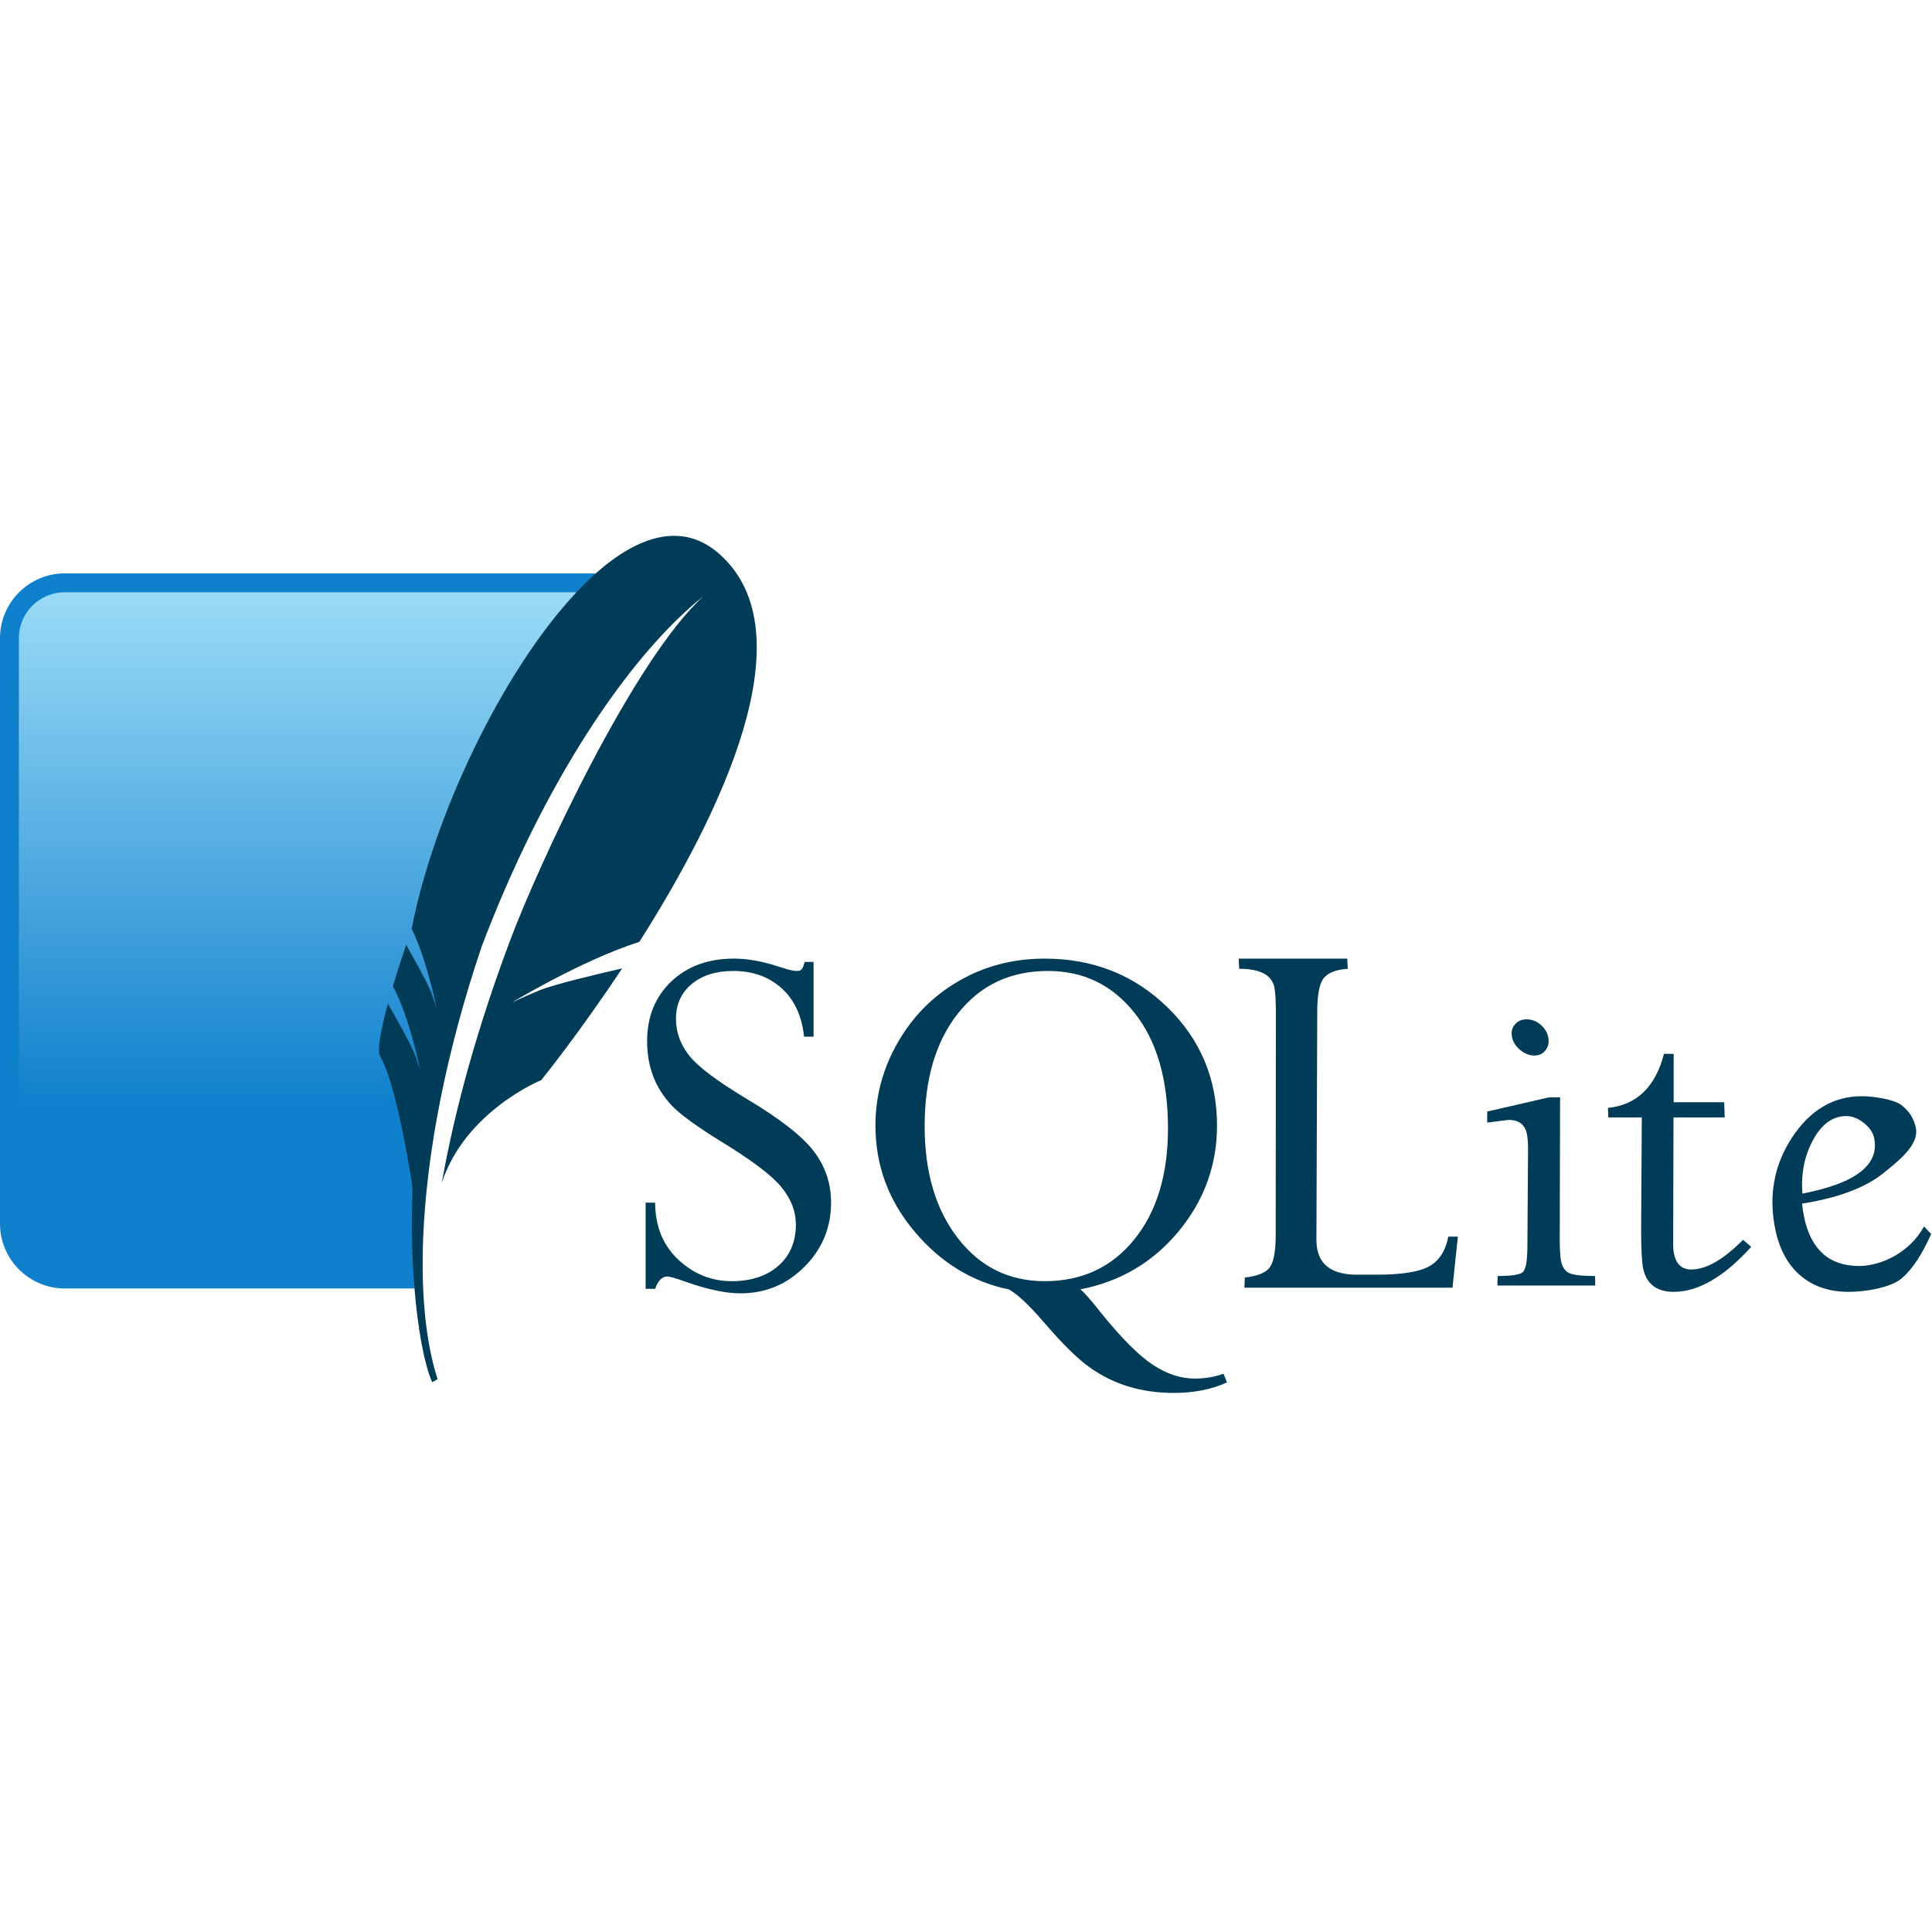
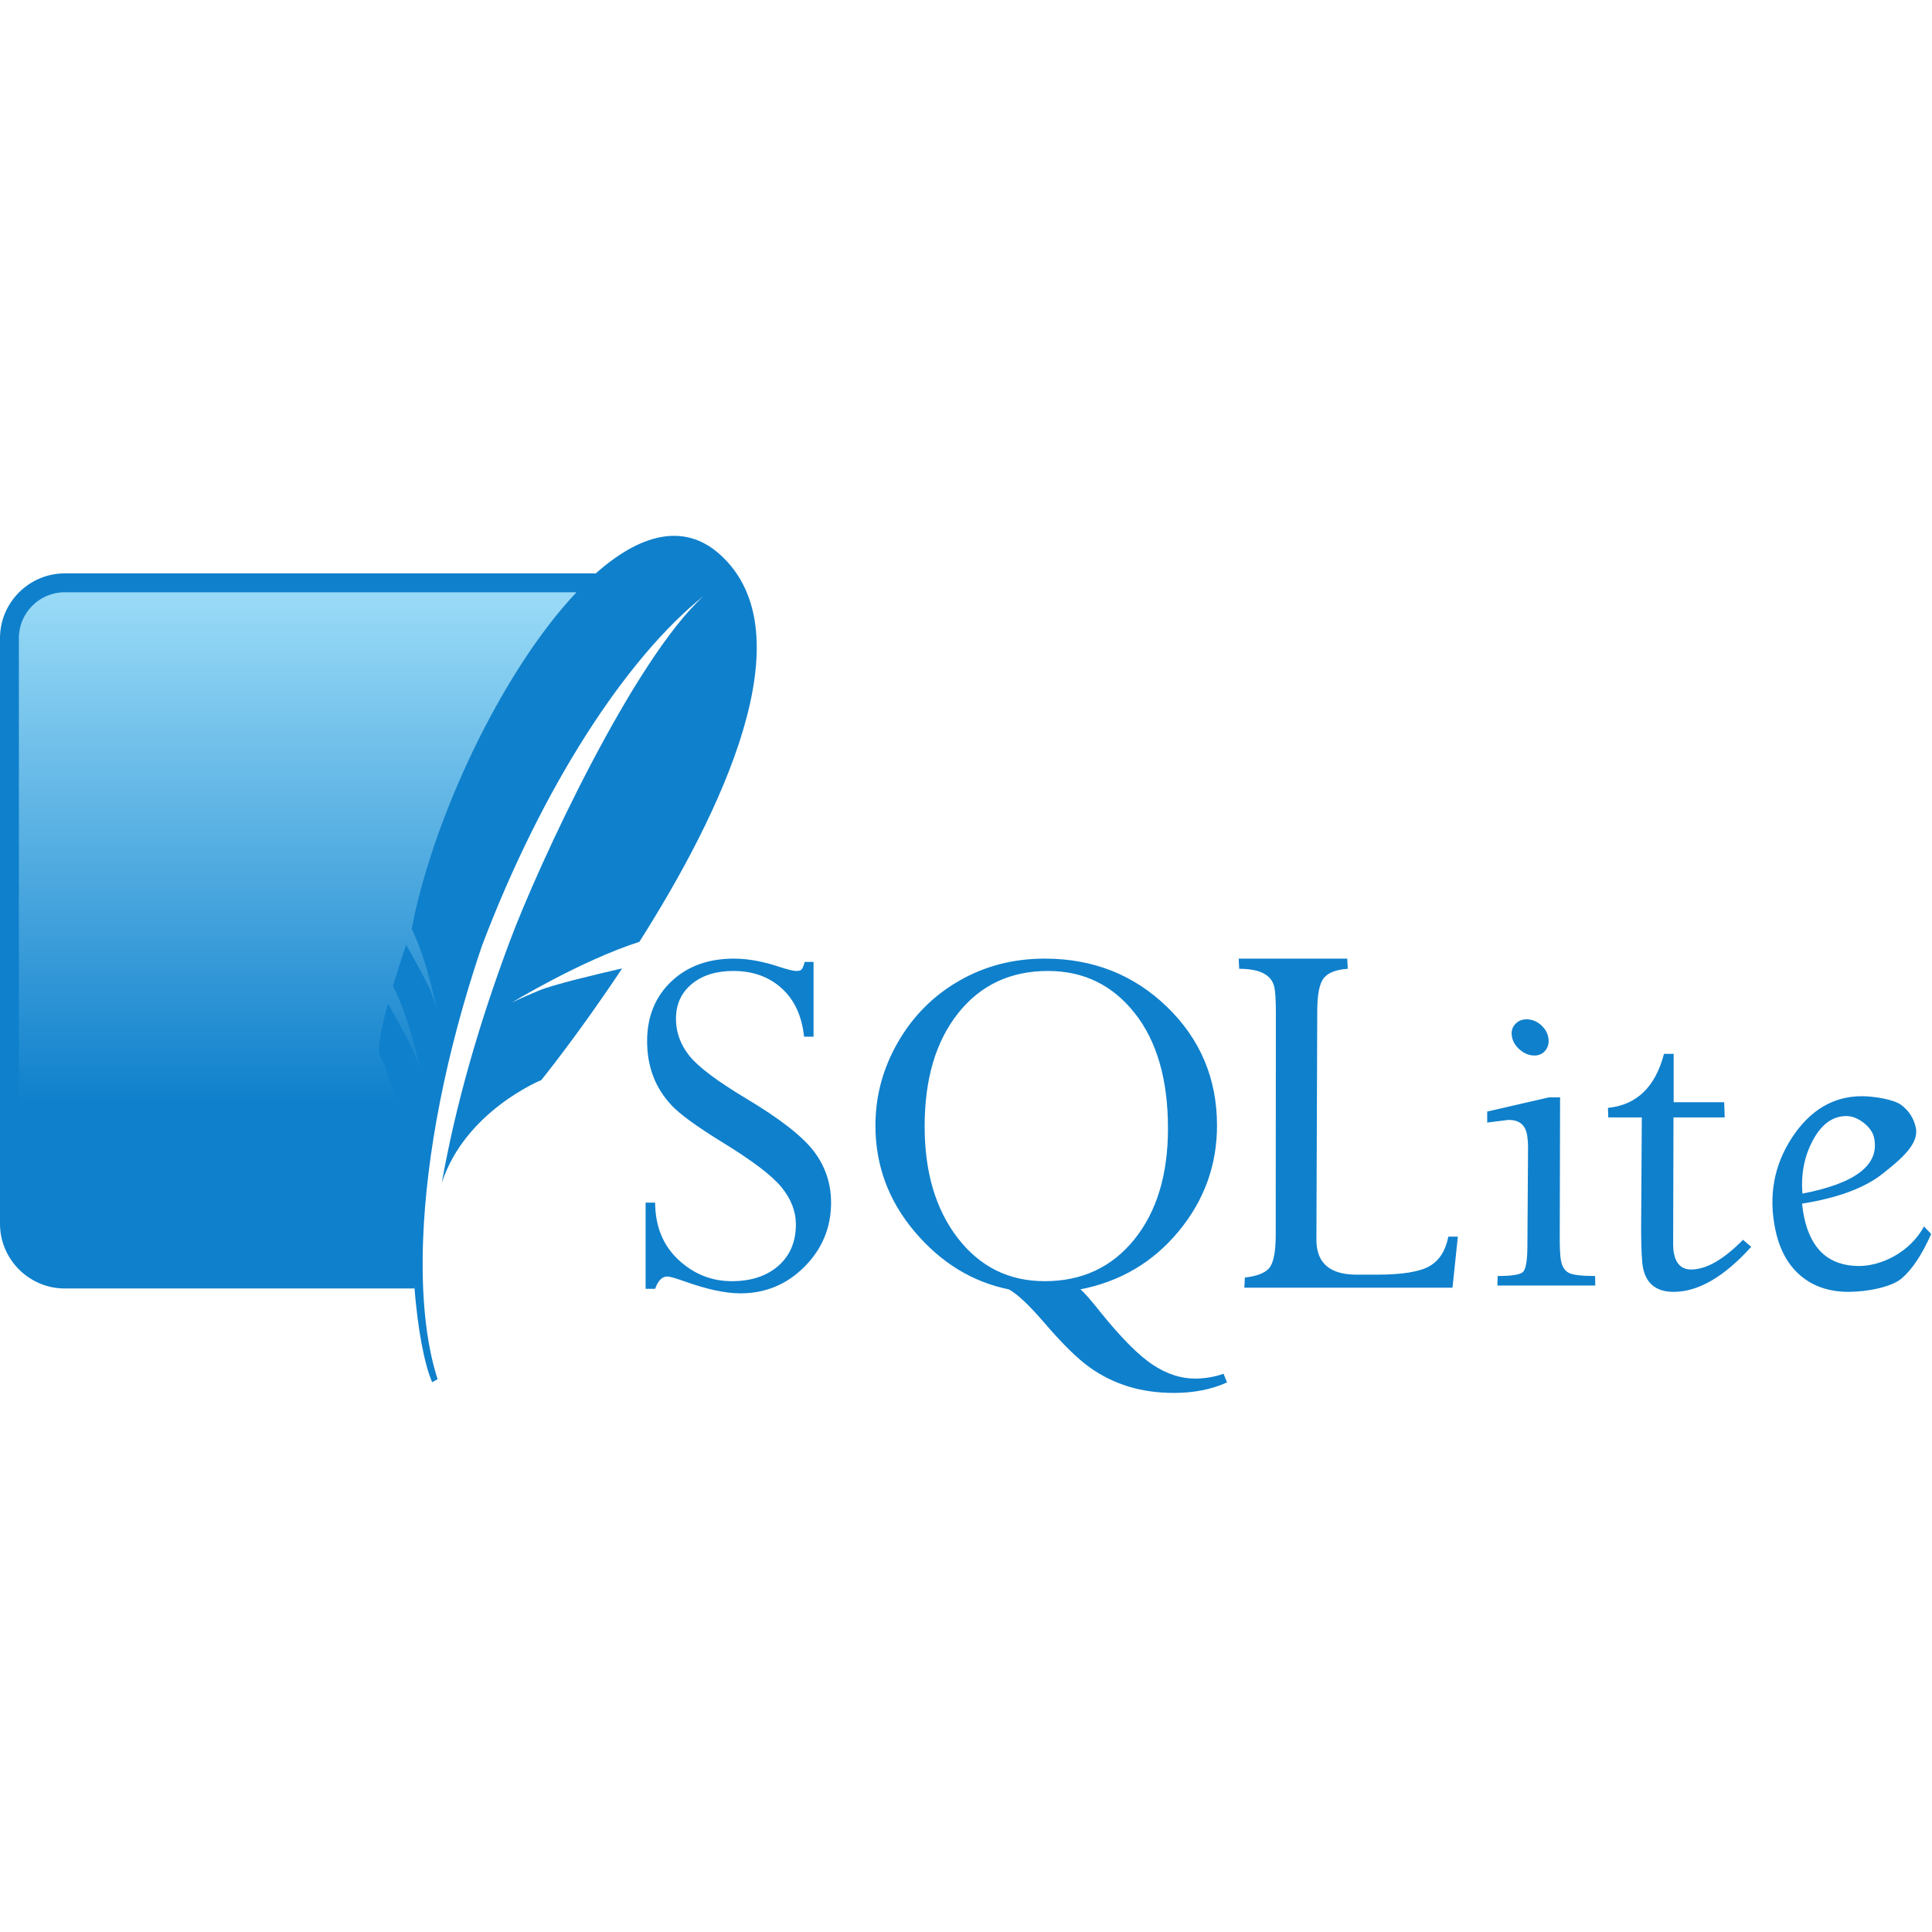
<svg xmlns="http://www.w3.org/2000/svg" width="50px" height="50px" viewBox="0 0 512 228" version="1.1" preserveAspectRatio="xMidYMid">
  <defs>
    <linearGradient x1="57.662%" y1="2.046%" x2="57.662%" y2="94.439%" id="linearGradient-1">
      <stop stop-color="#97D9F6" offset="0%" />
      <stop stop-color="#0F80CC" offset="92.024%" />
      <stop stop-color="#0F80CC" offset="100%" />
    </linearGradient>
  </defs>
  <g>
-     <path d="M194.519,112.044 C187.699,112.044 182.152,114.063 177.901,118.099 C173.649,122.139 171.492,127.434 171.492,133.923 C171.492,137.285 172.027,140.351 173.083,143.16 C174.138,145.975 175.781,148.583 177.989,150.939 C180.197,153.298 184.617,156.501 191.204,160.575 C199.288,165.509 204.577,169.514 207.116,172.641 C209.657,175.765 210.917,179.039 210.917,182.453 C210.917,187.024 209.413,190.672 206.32,193.414 C203.223,196.158 199.081,197.525 193.945,197.525 C188.528,197.525 183.809,195.615 179.757,191.823 C175.705,188.026 173.659,183.003 173.613,176.707 L171.094,176.707 L171.094,199.558 L173.613,199.558 C174.382,197.394 175.447,196.287 176.84,196.287 C177.51,196.287 179.08,196.749 181.525,197.613 C187.474,199.73 192.359,200.751 196.199,200.751 C202.816,200.751 208.465,198.434 213.171,193.724 C217.87,189.016 220.243,183.337 220.243,176.707 C220.243,171.566 218.677,166.992 215.602,163.006 C212.528,159.014 206.549,154.371 197.613,149.039 C189.924,144.419 184.933,140.657 182.63,137.724 C180.323,134.795 179.138,131.555 179.138,128 C179.138,124.155 180.551,121.066 183.337,118.762 C186.123,116.457 189.774,115.315 194.343,115.315 C199.484,115.315 203.769,116.841 207.16,119.912 C210.548,122.988 212.507,127.251 213.083,132.729 L215.602,132.729 L215.602,112.928 L213.26,112.928 C212.973,113.938 212.708,114.583 212.464,114.873 C212.227,115.161 211.771,115.315 211.094,115.315 C210.279,115.315 208.826,114.972 206.762,114.298 C202.343,112.81 198.267,112.044 194.519,112.044 L194.519,112.044 Z M276.862,112.044 C268.551,112.044 261.005,114.003 254.188,117.923 C247.36,121.835 241.955,127.268 237.967,134.188 C233.98,141.107 232,148.456 232,156.287 C232,166.809 235.444,176.182 242.387,184.398 C249.333,192.608 257.657,197.724 267.315,199.691 C269.523,200.841 272.682,203.811 276.818,208.619 C281.478,214.044 285.421,217.957 288.663,220.287 C291.902,222.619 295.399,224.327 299.094,225.459 C302.792,226.585 306.792,227.138 311.116,227.138 C316.353,227.138 321.041,226.228 325.171,224.354 L324.243,222.055 C321.846,222.92 319.289,223.337 316.597,223.337 C312.942,223.337 309.249,222.132 305.547,219.713 C301.85,217.287 297.227,212.66 291.713,205.834 C289.121,202.564 287.332,200.5 286.32,199.691 C296.888,197.627 305.577,192.506 312.354,184.309 C319.128,176.117 322.519,166.767 322.519,156.287 C322.519,143.845 318.092,133.387 309.304,124.862 C300.508,116.335 289.692,112.044 276.862,112.044 L276.862,112.044 Z M328.265,112.044 L328.398,114.74 C333.931,114.74 337.031,116.37 337.724,119.646 C337.982,120.819 338.1,122.983 338.121,126.099 L338.077,185.724 C338.031,190.177 337.397,193.02 336.177,194.254 C334.955,195.479 332.89,196.247 329.901,196.552 L329.768,199.249 L384.928,199.249 L386.343,185.724 L383.823,185.724 C383.104,189.408 381.454,192.048 378.829,193.547 C376.196,195.057 371.541,195.801 364.818,195.801 L359.602,195.801 C353.552,195.801 350.052,193.614 349.127,189.215 C348.936,188.345 348.871,187.412 348.862,186.387 L349.083,126.099 C349.082,121.653 349.643,118.674 350.807,117.215 C351.982,115.762 354.102,114.949 357.171,114.74 L357.039,112.044 L328.265,112.044 L328.265,112.044 Z M277.746,115.315 C287.12,115.315 294.773,119.007 300.685,126.453 C306.595,133.902 309.525,144.111 309.525,157.039 C309.525,169.289 306.553,179.097 300.597,186.475 C294.64,193.851 286.713,197.525 276.862,197.525 C267.398,197.525 259.723,193.736 253.834,186.122 C247.95,178.507 245.039,168.621 245.039,156.464 C245.039,143.972 247.986,133.972 253.923,126.497 C259.856,119.031 267.801,115.315 277.746,115.315 L277.746,115.315 Z M404.597,128.133 C403.251,128.133 402.226,128.587 401.459,129.503 C400.674,130.415 400.433,131.52 400.707,132.862 C400.972,134.164 401.706,135.304 402.873,136.265 C404.033,137.225 405.284,137.724 406.63,137.724 C407.931,137.724 408.923,137.225 409.635,136.265 C410.348,135.304 410.565,134.164 410.298,132.862 C410.024,131.52 409.315,130.415 408.221,129.503 C407.114,128.587 405.898,128.133 404.597,128.133 L404.597,128.133 Z M440.972,137.282 C438.686,146.076 433.731,150.835 426.122,151.602 L426.21,154.122 L435.094,154.122 L434.917,183.912 C434.931,189.005 435.087,192.396 435.448,194.122 C436.323,198.253 439.021,200.354 443.536,200.354 C450.069,200.354 456.921,196.374 464.088,188.42 L461.923,186.564 C456.748,191.802 452.172,194.431 448.177,194.431 C445.721,194.431 444.199,193.019 443.624,190.232 C443.467,189.555 443.403,188.764 443.403,187.845 L443.492,154.122 L457.061,154.122 L456.928,150.099 L443.536,150.099 L443.536,137.282 L440.972,137.282 L440.972,137.282 Z M493.436,148.508 C485.847,148.508 479.673,152.193 474.873,159.514 C470.098,166.847 468.62,174.972 470.497,183.912 C471.602,189.148 473.803,193.206 477.171,196.066 C480.534,198.925 484.8,200.354 489.901,200.354 C494.649,200.354 501.261,199.151 504.044,196.729 C506.834,194.309 509.405,190.387 511.779,185.017 L509.878,183.028 C506.091,189.995 498.449,193.503 492.685,193.503 C484.761,193.503 479.908,189.155 478.099,180.508 C477.864,179.405 477.689,178.219 477.569,176.972 C486.996,175.48 494.14,172.837 498.961,169.017 C503.779,165.194 508.616,161.142 507.713,156.862 C507.175,154.318 505.855,152.318 503.823,150.807 C501.765,149.296 496.423,148.508 493.436,148.508 L493.436,148.508 Z M410.475,148.818 L394.122,152.575 L394.122,155.492 L399.779,154.785 C402.519,154.785 404.132,156.025 404.641,158.497 C404.812,159.324 404.92,160.486 404.95,161.945 L404.773,188.685 C404.728,192.385 404.317,194.536 403.492,195.182 C402.659,195.829 400.463,196.155 396.906,196.155 L396.818,198.674 L422.762,198.674 L422.718,196.155 C419.113,196.155 416.776,195.87 415.735,195.315 C414.711,194.763 414.006,193.759 413.702,192.221 C413.467,191.113 413.364,189.203 413.348,186.564 L413.437,148.818 L410.475,148.818 L410.475,148.818 Z M489.282,153.768 C490.861,153.768 492.386,154.378 493.923,155.58 C495.438,156.778 496.361,158.111 496.663,159.558 C498.143,166.667 491.84,171.582 477.657,174.32 C477.253,169.137 478.151,164.431 480.442,160.177 C482.716,155.927 485.677,153.768 489.282,153.768 L489.282,153.768 Z" fill="#003B57" />
+     <path d="M194.519,112.044 C187.699,112.044 182.152,114.063 177.901,118.099 C173.649,122.139 171.492,127.434 171.492,133.923 C171.492,137.285 172.027,140.351 173.083,143.16 C174.138,145.975 175.781,148.583 177.989,150.939 C180.197,153.298 184.617,156.501 191.204,160.575 C199.288,165.509 204.577,169.514 207.116,172.641 C209.657,175.765 210.917,179.039 210.917,182.453 C210.917,187.024 209.413,190.672 206.32,193.414 C203.223,196.158 199.081,197.525 193.945,197.525 C188.528,197.525 183.809,195.615 179.757,191.823 C175.705,188.026 173.659,183.003 173.613,176.707 L171.094,176.707 L171.094,199.558 L173.613,199.558 C174.382,197.394 175.447,196.287 176.84,196.287 C177.51,196.287 179.08,196.749 181.525,197.613 C187.474,199.73 192.359,200.751 196.199,200.751 C202.816,200.751 208.465,198.434 213.171,193.724 C217.87,189.016 220.243,183.337 220.243,176.707 C220.243,171.566 218.677,166.992 215.602,163.006 C212.528,159.014 206.549,154.371 197.613,149.039 C189.924,144.419 184.933,140.657 182.63,137.724 C180.323,134.795 179.138,131.555 179.138,128 C179.138,124.155 180.551,121.066 183.337,118.762 C186.123,116.457 189.774,115.315 194.343,115.315 C199.484,115.315 203.769,116.841 207.16,119.912 C210.548,122.988 212.507,127.251 213.083,132.729 L215.602,132.729 L215.602,112.928 L213.26,112.928 C212.973,113.938 212.708,114.583 212.464,114.873 C212.227,115.161 211.771,115.315 211.094,115.315 C210.279,115.315 208.826,114.972 206.762,114.298 C202.343,112.81 198.267,112.044 194.519,112.044 L194.519,112.044 Z M276.862,112.044 C268.551,112.044 261.005,114.003 254.188,117.923 C247.36,121.835 241.955,127.268 237.967,134.188 C233.98,141.107 232,148.456 232,156.287 C232,166.809 235.444,176.182 242.387,184.398 C249.333,192.608 257.657,197.724 267.315,199.691 C269.523,200.841 272.682,203.811 276.818,208.619 C281.478,214.044 285.421,217.957 288.663,220.287 C291.902,222.619 295.399,224.327 299.094,225.459 C302.792,226.585 306.792,227.138 311.116,227.138 C316.353,227.138 321.041,226.228 325.171,224.354 L324.243,222.055 C321.846,222.92 319.289,223.337 316.597,223.337 C312.942,223.337 309.249,222.132 305.547,219.713 C301.85,217.287 297.227,212.66 291.713,205.834 C289.121,202.564 287.332,200.5 286.32,199.691 C296.888,197.627 305.577,192.506 312.354,184.309 C319.128,176.117 322.519,166.767 322.519,156.287 C322.519,143.845 318.092,133.387 309.304,124.862 C300.508,116.335 289.692,112.044 276.862,112.044 L276.862,112.044 Z M328.265,112.044 L328.398,114.74 C333.931,114.74 337.031,116.37 337.724,119.646 C337.982,120.819 338.1,122.983 338.121,126.099 L338.077,185.724 C338.031,190.177 337.397,193.02 336.177,194.254 C334.955,195.479 332.89,196.247 329.901,196.552 L329.768,199.249 L384.928,199.249 L386.343,185.724 L383.823,185.724 C383.104,189.408 381.454,192.048 378.829,193.547 C376.196,195.057 371.541,195.801 364.818,195.801 L359.602,195.801 C353.552,195.801 350.052,193.614 349.127,189.215 C348.936,188.345 348.871,187.412 348.862,186.387 L349.083,126.099 C349.082,121.653 349.643,118.674 350.807,117.215 C351.982,115.762 354.102,114.949 357.171,114.74 L357.039,112.044 L328.265,112.044 L328.265,112.044 Z M277.746,115.315 C287.12,115.315 294.773,119.007 300.685,126.453 C306.595,133.902 309.525,144.111 309.525,157.039 C309.525,169.289 306.553,179.097 300.597,186.475 C294.64,193.851 286.713,197.525 276.862,197.525 C267.398,197.525 259.723,193.736 253.834,186.122 C247.95,178.507 245.039,168.621 245.039,156.464 C245.039,143.972 247.986,133.972 253.923,126.497 C259.856,119.031 267.801,115.315 277.746,115.315 L277.746,115.315 Z M404.597,128.133 C403.251,128.133 402.226,128.587 401.459,129.503 C400.674,130.415 400.433,131.52 400.707,132.862 C400.972,134.164 401.706,135.304 402.873,136.265 C404.033,137.225 405.284,137.724 406.63,137.724 C407.931,137.724 408.923,137.225 409.635,136.265 C410.348,135.304 410.565,134.164 410.298,132.862 C410.024,131.52 409.315,130.415 408.221,129.503 C407.114,128.587 405.898,128.133 404.597,128.133 L404.597,128.133 Z M440.972,137.282 C438.686,146.076 433.731,150.835 426.122,151.602 L426.21,154.122 L435.094,154.122 L434.917,183.912 C434.931,189.005 435.087,192.396 435.448,194.122 C436.323,198.253 439.021,200.354 443.536,200.354 C450.069,200.354 456.921,196.374 464.088,188.42 L461.923,186.564 C456.748,191.802 452.172,194.431 448.177,194.431 C445.721,194.431 444.199,193.019 443.624,190.232 C443.467,189.555 443.403,188.764 443.403,187.845 L443.492,154.122 L457.061,154.122 L456.928,150.099 L443.536,150.099 L443.536,137.282 L440.972,137.282 L440.972,137.282 Z M493.436,148.508 C485.847,148.508 479.673,152.193 474.873,159.514 C470.098,166.847 468.62,174.972 470.497,183.912 C471.602,189.148 473.803,193.206 477.171,196.066 C480.534,198.925 484.8,200.354 489.901,200.354 C494.649,200.354 501.261,199.151 504.044,196.729 C506.834,194.309 509.405,190.387 511.779,185.017 L509.878,183.028 C506.091,189.995 498.449,193.503 492.685,193.503 C484.761,193.503 479.908,189.155 478.099,180.508 C477.864,179.405 477.689,178.219 477.569,176.972 C486.996,175.48 494.14,172.837 498.961,169.017 C503.779,165.194 508.616,161.142 507.713,156.862 C507.175,154.318 505.855,152.318 503.823,150.807 C501.765,149.296 496.423,148.508 493.436,148.508 L493.436,148.508 Z M410.475,148.818 L394.122,152.575 L394.122,155.492 L399.779,154.785 C402.519,154.785 404.132,156.025 404.641,158.497 C404.812,159.324 404.92,160.486 404.95,161.945 L404.773,188.685 C404.728,192.385 404.317,194.536 403.492,195.182 C402.659,195.829 400.463,196.155 396.906,196.155 L396.818,198.674 L422.762,198.674 L422.718,196.155 C419.113,196.155 416.776,195.87 415.735,195.315 C414.711,194.763 414.006,193.759 413.702,192.221 C413.467,191.113 413.364,189.203 413.348,186.564 L413.437,148.818 L410.475,148.818 L410.475,148.818 Z M489.282,153.768 C490.861,153.768 492.386,154.378 493.923,155.58 C495.438,156.778 496.361,158.111 496.663,159.558 C498.143,166.667 491.84,171.582 477.657,174.32 C477.253,169.137 478.151,164.431 480.442,160.177 C482.716,155.927 485.677,153.768 489.282,153.768 L489.282,153.768 Z" fill="#0F80CC" />
    <path d="M157.888,9.952 L17.15,9.952 C7.717,9.952 1.42108547e-14,17.671 1.42108547e-14,27.103 L1.42108547e-14,182.31 C1.42108547e-14,191.742 7.717,199.459 17.15,199.459 L109.843,199.459 C108.791,153.338 124.541,63.831 157.888,9.952 L157.888,9.952 Z" fill="#0F80CC" />
    <path d="M152.775,14.955 L17.15,14.955 C10.452,14.955 5.002,20.404 5.002,27.103 L5.002,170.986 C35.718,159.198 81.819,149.026 113.695,149.488 C120.101,115.994 138.927,50.354 152.775,14.955 L152.775,14.955 Z" fill="url(#linearGradient-1)" />
-     <path d="M190.715,4.872 C181.076,-3.723 169.406,-0.271 157.888,9.952 C156.178,11.47 154.472,13.155 152.775,14.955 C133.071,35.858 114.781,74.576 109.099,104.145 C111.313,108.634 113.042,114.362 114.18,118.738 C114.472,119.86 114.735,120.914 114.946,121.81 C115.446,123.932 115.715,125.307 115.715,125.307 C115.715,125.307 115.538,124.639 114.813,122.537 C114.675,122.134 114.521,121.694 114.339,121.176 C114.262,120.962 114.154,120.702 114.035,120.424 C112.75,117.436 109.195,111.13 107.63,108.385 C106.292,112.332 105.109,116.026 104.119,119.367 C108.636,127.632 111.389,141.796 111.389,141.796 C111.389,141.796 111.15,140.878 110.015,137.674 C109.007,134.841 103.988,126.046 102.799,123.99 C100.765,131.499 99.957,136.568 100.686,137.802 C102.101,140.193 103.448,144.32 104.632,148.883 C107.305,159.164 109.163,171.679 109.163,171.679 C109.163,171.679 109.223,172.508 109.324,173.785 C108.952,182.418 109.175,191.369 109.843,199.459 C110.729,210.169 112.396,219.37 114.521,224.293 L115.964,223.507 C112.844,213.806 111.576,201.093 112.131,186.431 C112.971,164.02 118.128,136.994 127.657,108.825 C143.756,66.302 166.093,32.184 186.536,15.89 C167.903,32.718 142.685,87.187 135.136,107.357 C126.683,129.945 120.693,151.141 117.083,171.449 C123.312,152.41 143.451,144.227 143.451,144.227 C143.451,144.227 153.328,132.045 164.871,114.641 C157.957,116.218 146.603,118.918 142.8,120.516 C137.19,122.869 135.679,123.672 135.679,123.672 C135.679,123.672 153.85,112.606 169.439,107.596 C190.879,73.828 214.238,25.856 190.715,4.872" fill="#003B57" />
+     <path d="M190.715,4.872 C181.076,-3.723 169.406,-0.271 157.888,9.952 C156.178,11.47 154.472,13.155 152.775,14.955 C133.071,35.858 114.781,74.576 109.099,104.145 C111.313,108.634 113.042,114.362 114.18,118.738 C114.472,119.86 114.735,120.914 114.946,121.81 C115.446,123.932 115.715,125.307 115.715,125.307 C115.715,125.307 115.538,124.639 114.813,122.537 C114.675,122.134 114.521,121.694 114.339,121.176 C114.262,120.962 114.154,120.702 114.035,120.424 C112.75,117.436 109.195,111.13 107.63,108.385 C106.292,112.332 105.109,116.026 104.119,119.367 C108.636,127.632 111.389,141.796 111.389,141.796 C111.389,141.796 111.15,140.878 110.015,137.674 C109.007,134.841 103.988,126.046 102.799,123.99 C100.765,131.499 99.957,136.568 100.686,137.802 C102.101,140.193 103.448,144.32 104.632,148.883 C107.305,159.164 109.163,171.679 109.163,171.679 C109.163,171.679 109.223,172.508 109.324,173.785 C108.952,182.418 109.175,191.369 109.843,199.459 C110.729,210.169 112.396,219.37 114.521,224.293 L115.964,223.507 C112.844,213.806 111.576,201.093 112.131,186.431 C112.971,164.02 118.128,136.994 127.657,108.825 C143.756,66.302 166.093,32.184 186.536,15.89 C167.903,32.718 142.685,87.187 135.136,107.357 C126.683,129.945 120.693,151.141 117.083,171.449 C123.312,152.41 143.451,144.227 143.451,144.227 C143.451,144.227 153.328,132.045 164.871,114.641 C157.957,116.218 146.603,118.918 142.8,120.516 C137.19,122.869 135.679,123.672 135.679,123.672 C135.679,123.672 153.85,112.606 169.439,107.596 C190.879,73.828 214.238,25.856 190.715,4.872" fill="#0F80CC" />
  </g>
</svg>
